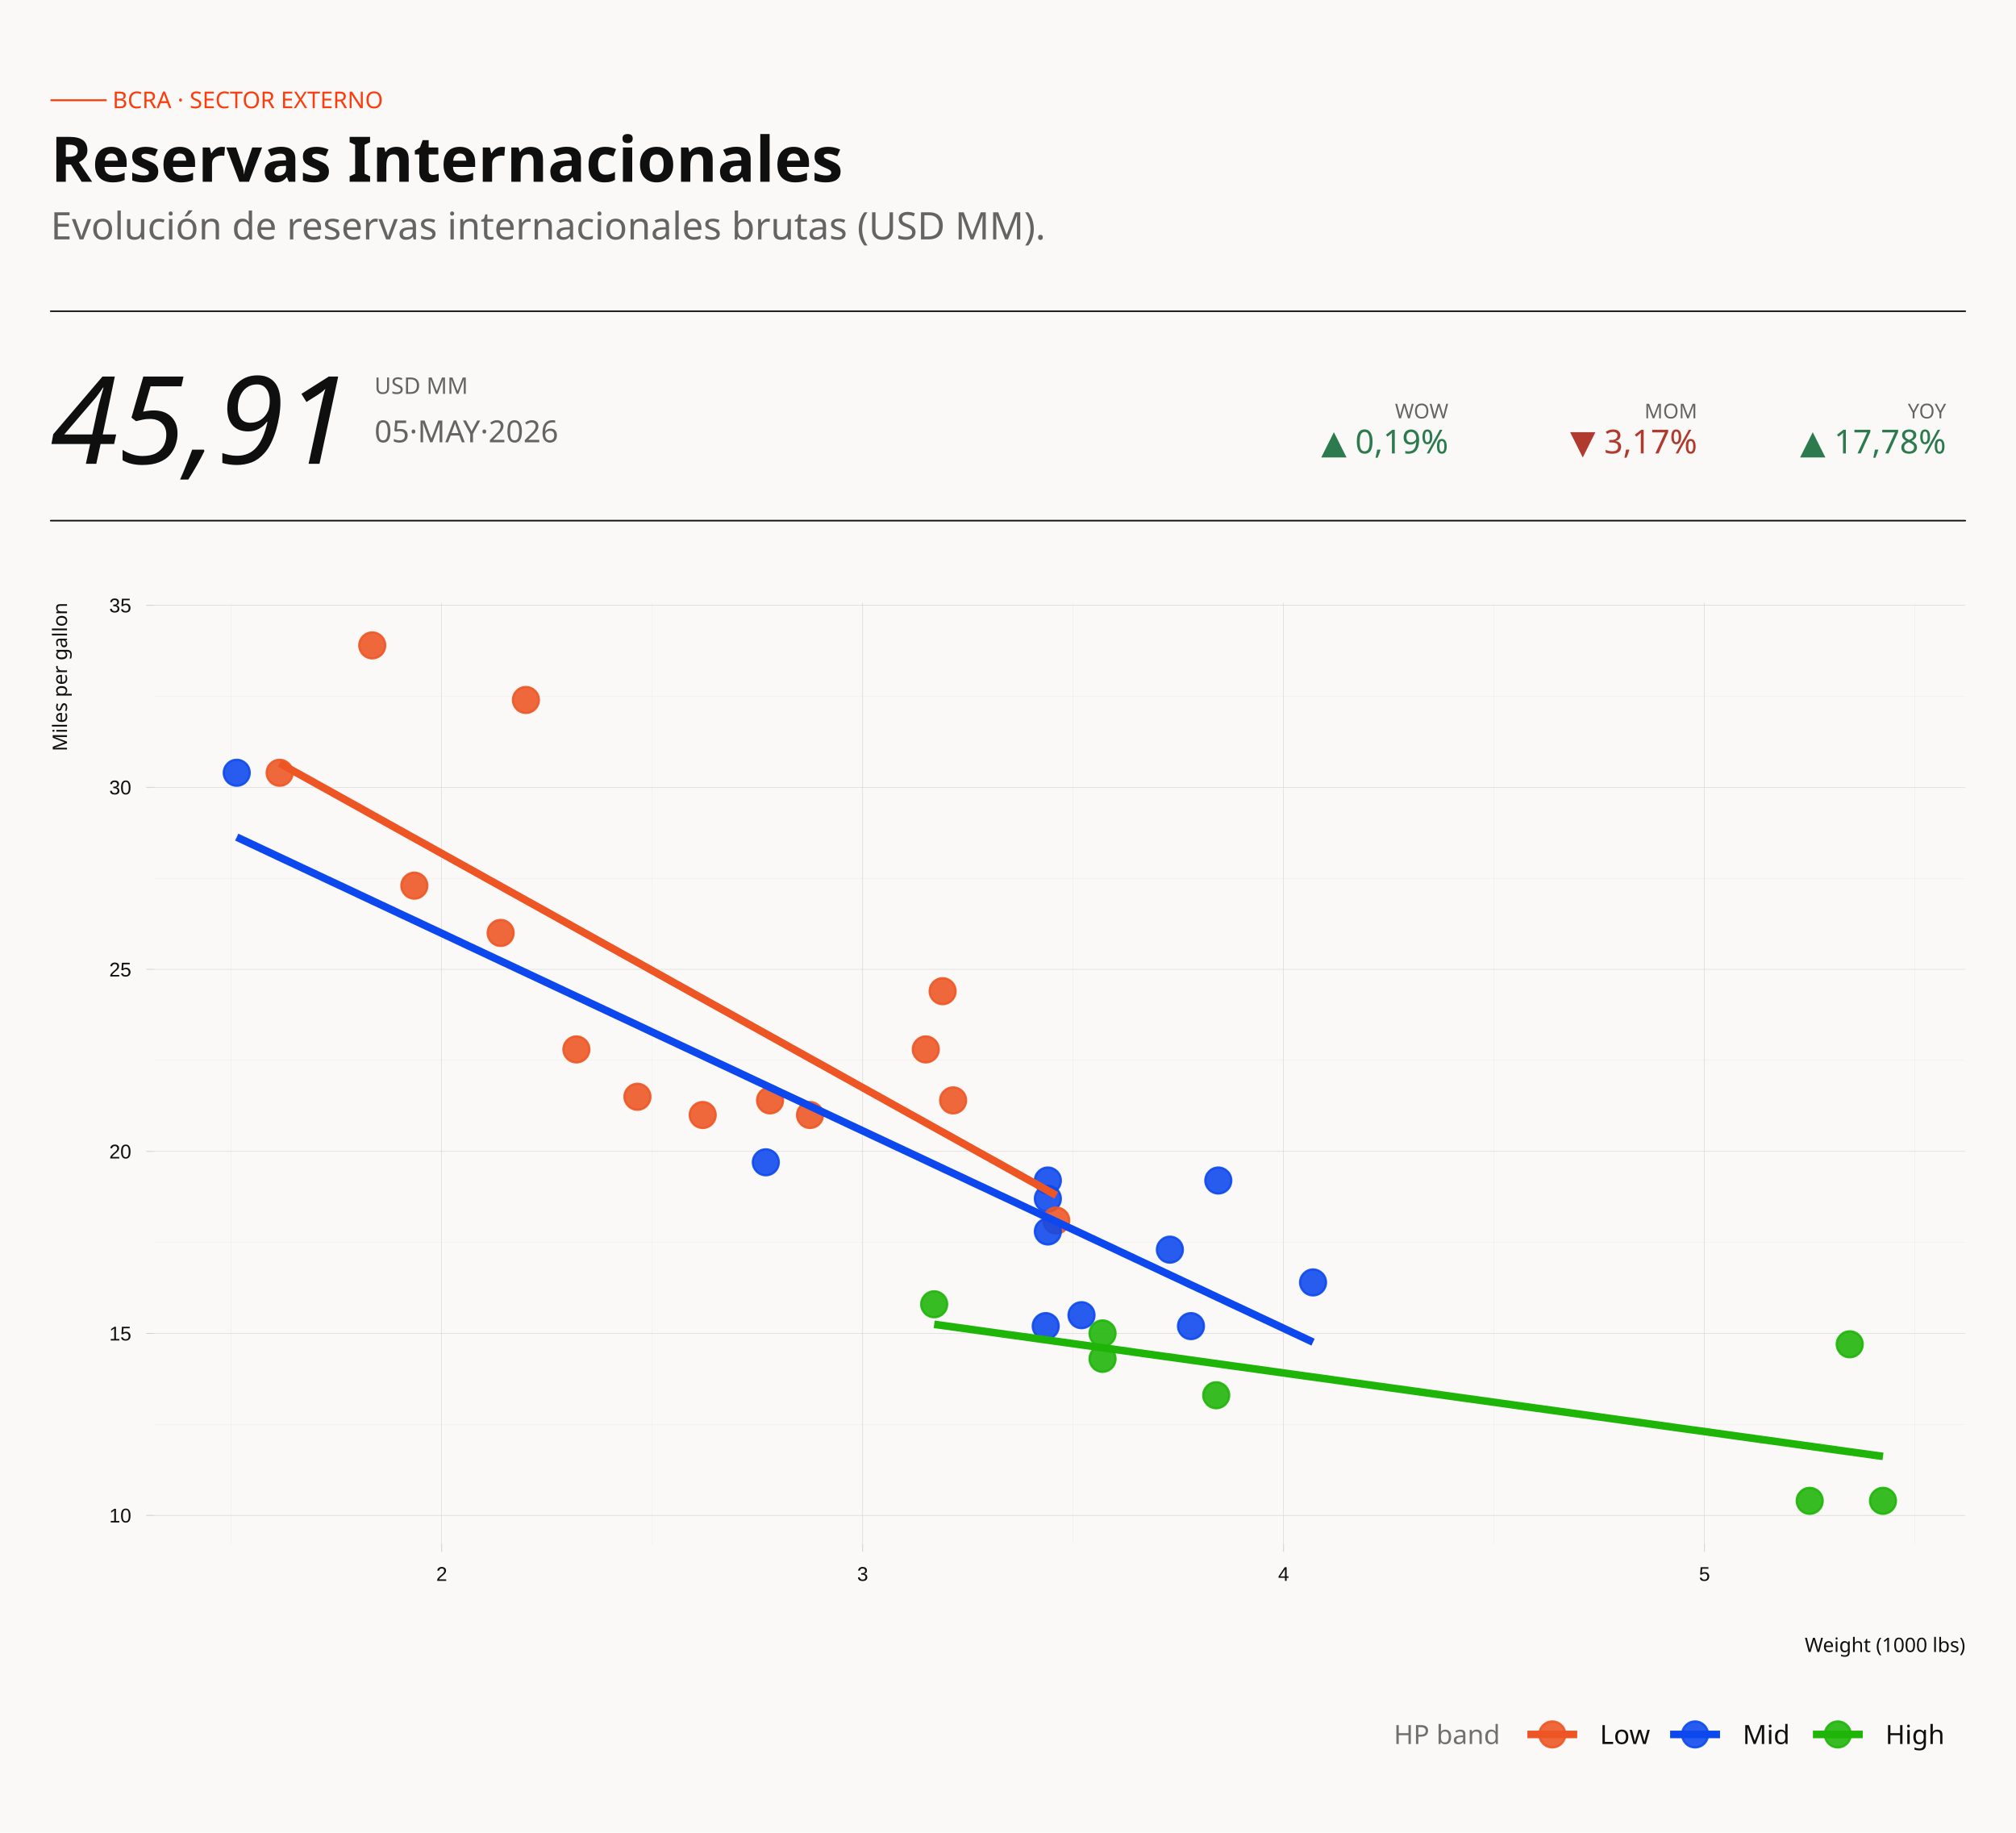
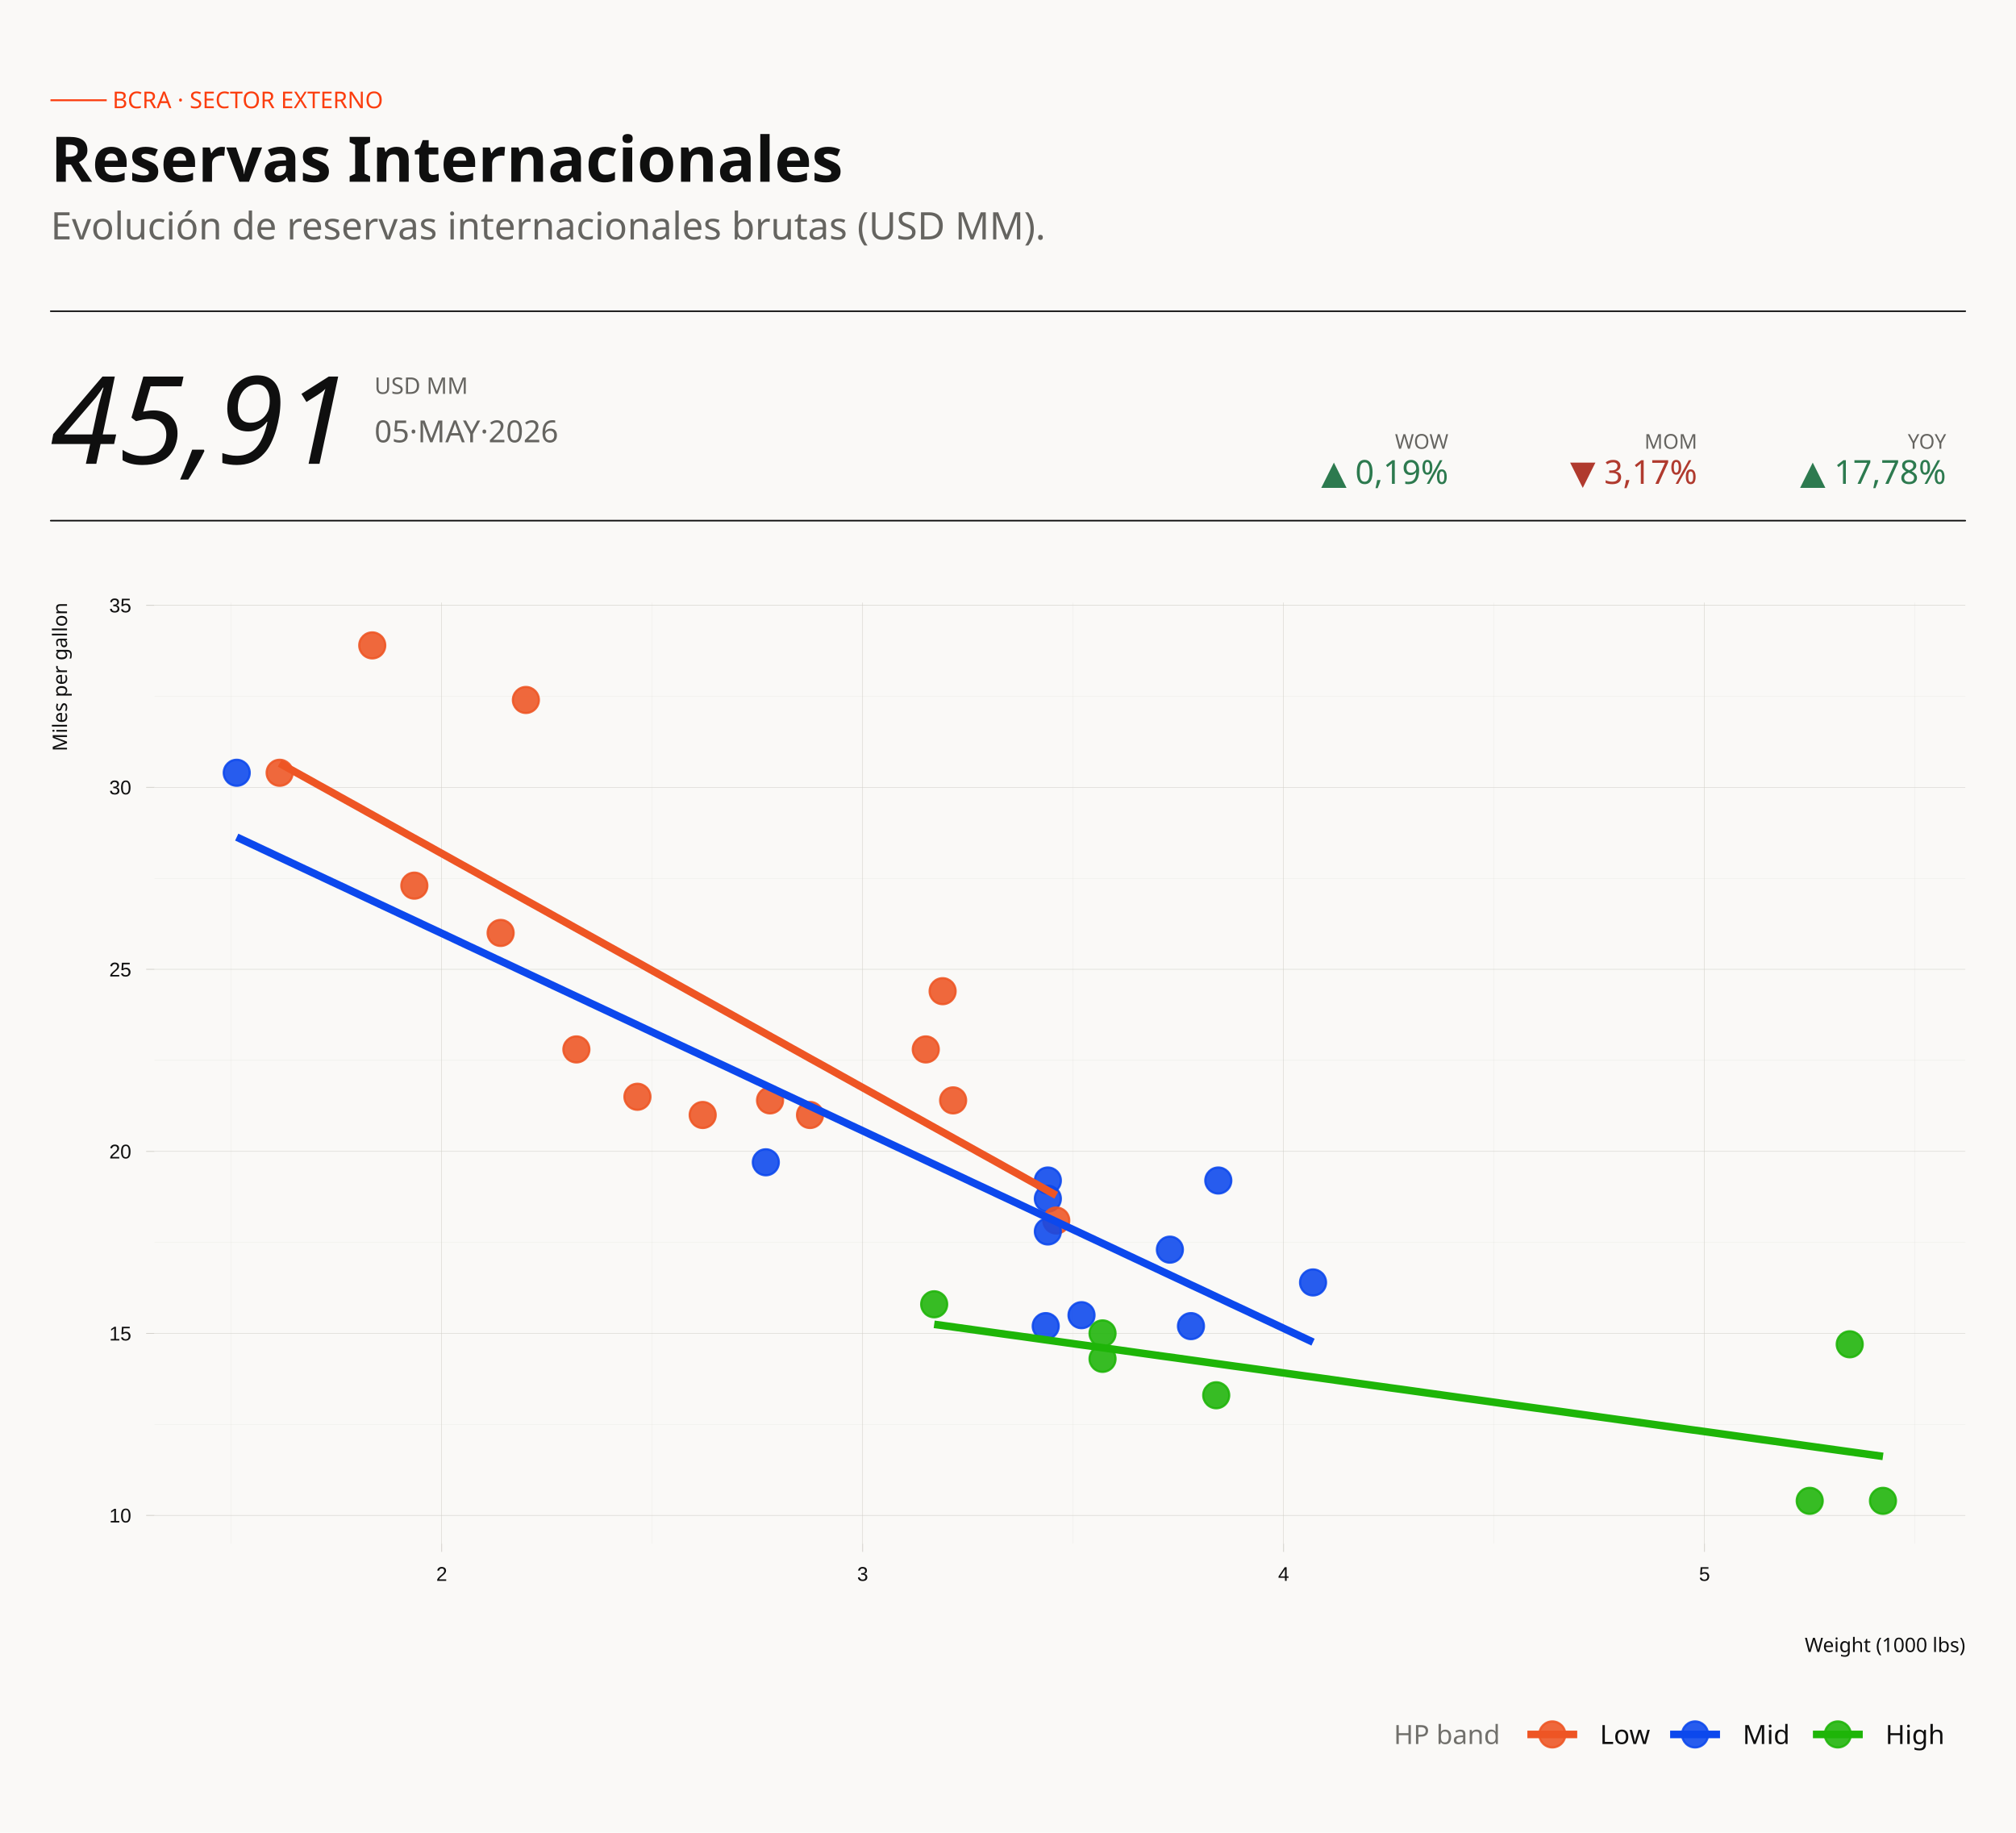
<svg xmlns="http://www.w3.org/2000/svg" width="396.00pt" height="360.00pt" viewBox="0 0 396.00 360.00">
  <g class="svglite">
    <defs>
      <style type="text/css">
    .svglite line, .svglite polyline, .svglite polygon, .svglite path, .svglite rect, .svglite circle {
      fill: none;
      stroke: #000000;
      stroke-linecap: round;
      stroke-linejoin: round;
      stroke-miterlimit: 10.00;
    }
    .svglite text {
      white-space: pre;
    }
    .svglite g.glyphgroup path {
      fill: inherit;
      stroke: none;
    }
  </style>
    </defs>
    <rect width="100%" height="100%" style="stroke: none; fill: none;" />
    <defs>
      <clipPath id="cpMC4wMHwzOTYuMDB8MC4wMHwzNjAuMDA=">
        <rect x="0.00" y="0.00" width="396.00" height="360.00" />
      </clipPath>
    </defs>
    <g clip-path="url(#cpMC4wMHwzOTYuMDB8MC4wMHwzNjAuMDA=)">
      <rect x="0.00" y="0" width="396.00" height="360.00" style="stroke-width: 0.63; stroke: none; fill: #FAF9F7;" />
    </g>
    <defs>
      <clipPath id="cpMzAuMzN8Mzg2LjA0fDExOC4zNnwzMDMuMjA=">
        <rect x="30.33" y="118.36" width="355.71" height="184.84" />
      </clipPath>
    </defs>
    <g clip-path="url(#cpMzAuMzN8Mzg2LjA0fDExOC4zNnwzMDMuMjA=)">
      <rect x="30.33" y="118.36" width="355.71" height="184.84" style="stroke-width: 0.63; stroke: none; fill: #FAF9F7;" />
      <polyline points="30.33,279.78 386.04,279.78 " style="stroke-width: 0.043; stroke: #E2E0DA; stroke-linecap: butt;" />
      <polyline points="30.33,244.03 386.04,244.03 " style="stroke-width: 0.043; stroke: #E2E0DA; stroke-linecap: butt;" />
      <polyline points="30.33,208.28 386.04,208.28 " style="stroke-width: 0.043; stroke: #E2E0DA; stroke-linecap: butt;" />
      <polyline points="30.33,172.53 386.04,172.53 " style="stroke-width: 0.043; stroke: #E2E0DA; stroke-linecap: butt;" />
      <polyline points="30.33,136.78 386.04,136.78 " style="stroke-width: 0.043; stroke: #E2E0DA; stroke-linecap: butt;" />
      <polyline points="45.42,303.20 45.42,118.36 " style="stroke-width: 0.043; stroke: #E2E0DA; stroke-linecap: butt;" />
      <polyline points="128.10,303.20 128.10,118.36 " style="stroke-width: 0.043; stroke: #E2E0DA; stroke-linecap: butt;" />
      <polyline points="210.79,303.20 210.79,118.36 " style="stroke-width: 0.043; stroke: #E2E0DA; stroke-linecap: butt;" />
      <polyline points="293.47,303.20 293.47,118.36 " style="stroke-width: 0.043; stroke: #E2E0DA; stroke-linecap: butt;" />
      <polyline points="376.15,303.20 376.15,118.36 " style="stroke-width: 0.043; stroke: #E2E0DA; stroke-linecap: butt;" />
      <polyline points="30.33,297.66 386.04,297.66 " style="stroke-width: 0.085; stroke: #D0CEC8; stroke-linecap: butt;" />
      <polyline points="30.33,261.91 386.04,261.91 " style="stroke-width: 0.085; stroke: #D0CEC8; stroke-linecap: butt;" />
      <polyline points="30.33,226.16 386.04,226.16 " style="stroke-width: 0.085; stroke: #D0CEC8; stroke-linecap: butt;" />
      <polyline points="30.33,190.40 386.04,190.40 " style="stroke-width: 0.085; stroke: #D0CEC8; stroke-linecap: butt;" />
      <polyline points="30.33,154.65 386.04,154.65 " style="stroke-width: 0.085; stroke: #D0CEC8; stroke-linecap: butt;" />
      <polyline points="30.33,118.90 386.04,118.90 " style="stroke-width: 0.085; stroke: #D0CEC8; stroke-linecap: butt;" />
      <polyline points="86.76,303.20 86.76,118.36 " style="stroke-width: 0.085; stroke: #D0CEC8; stroke-linecap: butt;" />
      <polyline points="169.45,303.20 169.45,118.36 " style="stroke-width: 0.085; stroke: #D0CEC8; stroke-linecap: butt;" />
      <polyline points="252.13,303.20 252.13,118.36 " style="stroke-width: 0.085; stroke: #D0CEC8; stroke-linecap: butt;" />
      <polyline points="334.81,303.20 334.81,118.36 " style="stroke-width: 0.085; stroke: #D0CEC8; stroke-linecap: butt;" />
      <circle cx="138.03" cy="219.01" r="2.56" style="stroke-width: 0.42; stroke: #EE5524; stroke-opacity: 0.88; fill: #EE5524; fill-opacity: 0.88;" />
      <circle cx="159.11" cy="219.01" r="2.56" style="stroke-width: 0.42; stroke: #EE5524; stroke-opacity: 0.88; fill: #EE5524; fill-opacity: 0.88;" />
      <circle cx="113.22" cy="206.13" r="2.56" style="stroke-width: 0.42; stroke: #EE5524; stroke-opacity: 0.88; fill: #EE5524; fill-opacity: 0.88;" />
      <circle cx="187.22" cy="216.14" r="2.56" style="stroke-width: 0.42; stroke: #EE5524; stroke-opacity: 0.88; fill: #EE5524; fill-opacity: 0.88;" />
      <circle cx="205.83" cy="235.45" r="2.56" style="stroke-width: 0.42; stroke: #0C48ED; stroke-opacity: 0.88; fill: #0C48ED; fill-opacity: 0.88;" />
      <circle cx="207.48" cy="239.74" r="2.56" style="stroke-width: 0.42; stroke: #EE5524; stroke-opacity: 0.88; fill: #EE5524; fill-opacity: 0.88;" />
      <circle cx="216.57" cy="266.91" r="2.56" style="stroke-width: 0.42; stroke: #1EB508; stroke-opacity: 0.88; fill: #1EB508; fill-opacity: 0.88;" />
      <circle cx="185.16" cy="194.69" r="2.56" style="stroke-width: 0.42; stroke: #EE5524; stroke-opacity: 0.88; fill: #EE5524; fill-opacity: 0.88;" />
      <circle cx="181.85" cy="206.13" r="2.56" style="stroke-width: 0.42; stroke: #EE5524; stroke-opacity: 0.88; fill: #EE5524; fill-opacity: 0.88;" />
      <circle cx="205.83" cy="231.88" r="2.56" style="stroke-width: 0.42; stroke: #0C48ED; stroke-opacity: 0.88; fill: #0C48ED; fill-opacity: 0.88;" />
      <circle cx="205.83" cy="241.89" r="2.56" style="stroke-width: 0.42; stroke: #0C48ED; stroke-opacity: 0.88; fill: #0C48ED; fill-opacity: 0.88;" />
      <circle cx="257.92" cy="251.90" r="2.56" style="stroke-width: 0.42; stroke: #0C48ED; stroke-opacity: 0.88; fill: #0C48ED; fill-opacity: 0.88;" />
      <circle cx="229.80" cy="245.46" r="2.56" style="stroke-width: 0.42; stroke: #0C48ED; stroke-opacity: 0.88; fill: #0C48ED; fill-opacity: 0.88;" />
      <circle cx="233.94" cy="260.48" r="2.56" style="stroke-width: 0.42; stroke: #0C48ED; stroke-opacity: 0.88; fill: #0C48ED; fill-opacity: 0.88;" />
      <circle cx="355.48" cy="294.80" r="2.56" style="stroke-width: 0.42; stroke: #1EB508; stroke-opacity: 0.88; fill: #1EB508; fill-opacity: 0.88;" />
      <circle cx="369.87" cy="294.80" r="2.56" style="stroke-width: 0.42; stroke: #1EB508; stroke-opacity: 0.88; fill: #1EB508; fill-opacity: 0.88;" />
      <circle cx="363.34" cy="264.05" r="2.56" style="stroke-width: 0.42; stroke: #1EB508; stroke-opacity: 0.88; fill: #1EB508; fill-opacity: 0.88;" />
      <circle cx="103.30" cy="137.49" r="2.56" style="stroke-width: 0.42; stroke: #EE5524; stroke-opacity: 0.88; fill: #EE5524; fill-opacity: 0.88;" />
      <circle cx="54.93" cy="151.79" r="2.56" style="stroke-width: 0.42; stroke: #EE5524; stroke-opacity: 0.88; fill: #EE5524; fill-opacity: 0.88;" />
      <circle cx="73.12" cy="126.77" r="2.56" style="stroke-width: 0.42; stroke: #EE5524; stroke-opacity: 0.88; fill: #EE5524; fill-opacity: 0.88;" />
      <circle cx="125.21" cy="215.43" r="2.56" style="stroke-width: 0.42; stroke: #EE5524; stroke-opacity: 0.88; fill: #EE5524; fill-opacity: 0.88;" />
      <circle cx="212.44" cy="258.33" r="2.56" style="stroke-width: 0.42; stroke: #0C48ED; stroke-opacity: 0.88; fill: #0C48ED; fill-opacity: 0.88;" />
      <circle cx="205.41" cy="260.48" r="2.56" style="stroke-width: 0.42; stroke: #0C48ED; stroke-opacity: 0.88; fill: #0C48ED; fill-opacity: 0.88;" />
      <circle cx="238.90" cy="274.06" r="2.56" style="stroke-width: 0.42; stroke: #1EB508; stroke-opacity: 0.88; fill: #1EB508; fill-opacity: 0.88;" />
      <circle cx="239.31" cy="231.88" r="2.56" style="stroke-width: 0.42; stroke: #0C48ED; stroke-opacity: 0.88; fill: #0C48ED; fill-opacity: 0.88;" />
      <circle cx="81.39" cy="173.96" r="2.56" style="stroke-width: 0.42; stroke: #EE5524; stroke-opacity: 0.88; fill: #EE5524; fill-opacity: 0.88;" />
      <circle cx="98.34" cy="183.25" r="2.56" style="stroke-width: 0.42; stroke: #EE5524; stroke-opacity: 0.88; fill: #EE5524; fill-opacity: 0.88;" />
      <circle cx="46.50" cy="151.79" r="2.56" style="stroke-width: 0.42; stroke: #0C48ED; stroke-opacity: 0.88; fill: #0C48ED; fill-opacity: 0.88;" />
      <circle cx="183.50" cy="256.19" r="2.56" style="stroke-width: 0.42; stroke: #1EB508; stroke-opacity: 0.88; fill: #1EB508; fill-opacity: 0.88;" />
      <circle cx="150.43" cy="228.30" r="2.56" style="stroke-width: 0.42; stroke: #0C48ED; stroke-opacity: 0.88; fill: #0C48ED; fill-opacity: 0.88;" />
      <circle cx="216.57" cy="261.91" r="2.56" style="stroke-width: 0.42; stroke: #1EB508; stroke-opacity: 0.88; fill: #1EB508; fill-opacity: 0.88;" />
      <circle cx="151.26" cy="216.14" r="2.56" style="stroke-width: 0.42; stroke: #EE5524; stroke-opacity: 0.88; fill: #EE5524; fill-opacity: 0.88;" />
      <polyline points="54.93,149.93 56.86,151.01 58.79,152.08 60.72,153.15 62.65,154.23 64.59,155.30 66.52,156.38 68.45,157.45 70.38,158.52 72.31,159.60 74.24,160.67 76.17,161.75 78.10,162.82 80.03,163.90 81.96,164.97 83.90,166.04 85.83,167.12 87.76,168.19 89.69,169.27 91.62,170.34 93.55,171.41 95.48,172.49 97.41,173.56 99.34,174.64 101.27,175.71 103.21,176.79 105.14,177.86 107.07,178.93 109.00,180.01 110.93,181.08 112.86,182.16 114.79,183.23 116.72,184.30 118.65,185.38 120.58,186.45 122.52,187.53 124.45,188.60 126.38,189.67 128.31,190.75 130.24,191.82 132.17,192.90 134.10,193.97 136.03,195.05 137.96,196.12 139.89,197.19 141.83,198.27 143.76,199.34 145.69,200.42 147.62,201.49 149.55,202.56 151.48,203.64 153.41,204.71 155.34,205.79 157.27,206.86 159.20,207.94 161.14,209.01 163.07,210.08 165.00,211.16 166.93,212.23 168.86,213.31 170.79,214.38 172.72,215.45 174.65,216.53 176.58,217.60 178.51,218.68 180.45,219.75 182.38,220.83 184.31,221.90 186.24,222.97 188.17,224.05 190.10,225.12 192.03,226.20 193.96,227.27 195.89,228.34 197.82,229.42 199.76,230.49 201.69,231.57 203.62,232.64 205.55,233.72 207.48,234.79 " style="stroke-width: 1.49; stroke: #EE5524; stroke-linecap: butt;" />
      <polyline points="46.50,164.43 49.17,165.68 51.85,166.94 54.53,168.20 57.20,169.45 59.88,170.71 62.55,171.96 65.23,173.22 67.91,174.47 70.58,175.73 73.26,176.99 75.93,178.24 78.61,179.50 81.29,180.75 83.96,182.01 86.64,183.26 89.32,184.52 91.99,185.78 94.67,187.03 97.34,188.29 100.02,189.54 102.70,190.80 105.37,192.05 108.05,193.31 110.73,194.57 113.40,195.82 116.08,197.08 118.75,198.33 121.43,199.59 124.11,200.84 126.78,202.10 129.46,203.36 132.13,204.61 134.81,205.87 137.49,207.12 140.16,208.38 142.84,209.63 145.52,210.89 148.19,212.15 150.87,213.40 153.54,214.66 156.22,215.91 158.90,217.17 161.57,218.42 164.25,219.68 166.93,220.94 169.60,222.19 172.28,223.45 174.95,224.70 177.63,225.96 180.31,227.21 182.98,228.47 185.66,229.73 188.34,230.98 191.01,232.24 193.69,233.49 196.36,234.75 199.04,236.00 201.72,237.26 204.39,238.52 207.07,239.77 209.74,241.03 212.42,242.28 215.10,243.54 217.77,244.79 220.45,246.05 223.13,247.31 225.80,248.56 228.48,249.82 231.15,251.07 233.83,252.33 236.51,253.58 239.18,254.84 241.86,256.10 244.54,257.35 247.21,258.61 249.89,259.86 252.56,261.12 255.24,262.37 257.92,263.63 " style="stroke-width: 1.49; stroke: #0C48ED; stroke-linecap: butt;" />
      <polyline points="183.50,260.13 185.86,260.45 188.22,260.78 190.58,261.11 192.94,261.44 195.30,261.77 197.66,262.10 200.02,262.42 202.37,262.75 204.73,263.08 207.09,263.41 209.45,263.74 211.81,264.07 214.17,264.39 216.53,264.72 218.89,265.05 221.25,265.38 223.61,265.71 225.97,266.04 228.32,266.37 230.68,266.69 233.04,267.02 235.40,267.35 237.76,267.68 240.12,268.01 242.48,268.34 244.84,268.66 247.20,268.99 249.56,269.32 251.91,269.65 254.27,269.98 256.63,270.31 258.99,270.63 261.35,270.96 263.71,271.29 266.07,271.62 268.43,271.95 270.79,272.28 273.15,272.61 275.51,272.93 277.86,273.26 280.22,273.59 282.58,273.92 284.94,274.25 287.30,274.58 289.66,274.90 292.02,275.23 294.38,275.56 296.74,275.89 299.10,276.22 301.46,276.55 303.81,276.87 306.17,277.20 308.53,277.53 310.89,277.86 313.25,278.19 315.61,278.52 317.97,278.85 320.33,279.17 322.69,279.50 325.05,279.83 327.41,280.16 329.76,280.49 332.12,280.82 334.48,281.14 336.84,281.47 339.20,281.80 341.56,282.13 343.92,282.46 346.28,282.79 348.64,283.11 351.00,283.44 353.36,283.77 355.71,284.10 358.07,284.43 360.43,284.76 362.79,285.09 365.15,285.41 367.51,285.74 369.87,286.07 " style="stroke-width: 1.49; stroke: #1EB508; stroke-linecap: butt;" />
    </g>
    <g clip-path="url(#cpMC4wMHwzOTYuMDB8MC4wMHwzNjAuMDA=)">
      <text x="25.79" y="299.05" text-anchor="end" style="font-size: 3.90px;fill: #0F0F0F; font-family: &quot;Arial&quot;;" textLength="4.31px" lengthAdjust="spacingAndGlyphs">10</text>
      <text x="25.79" y="263.30" text-anchor="end" style="font-size: 3.90px;fill: #0F0F0F; font-family: &quot;Arial&quot;;" textLength="4.31px" lengthAdjust="spacingAndGlyphs">15</text>
      <text x="25.79" y="227.55" text-anchor="end" style="font-size: 3.90px;fill: #0F0F0F; font-family: &quot;Arial&quot;;" textLength="4.31px" lengthAdjust="spacingAndGlyphs">20</text>
      <text x="25.79" y="191.80" text-anchor="end" style="font-size: 3.90px;fill: #0F0F0F; font-family: &quot;Arial&quot;;" textLength="4.31px" lengthAdjust="spacingAndGlyphs">25</text>
      <text x="25.79" y="156.04" text-anchor="end" style="font-size: 3.90px;fill: #0F0F0F; font-family: &quot;Arial&quot;;" textLength="4.31px" lengthAdjust="spacingAndGlyphs">30</text>
      <text x="25.79" y="120.29" text-anchor="end" style="font-size: 3.90px;fill: #0F0F0F; font-family: &quot;Arial&quot;;" textLength="4.31px" lengthAdjust="spacingAndGlyphs">35</text>
      <polyline points="28.71,297.66 30.33,297.66 " style="stroke-width: 0.15; stroke: #D0CEC8; stroke-linecap: butt;" />
      <polyline points="28.71,261.91 30.33,261.91 " style="stroke-width: 0.15; stroke: #D0CEC8; stroke-linecap: butt;" />
      <polyline points="28.71,226.16 30.33,226.16 " style="stroke-width: 0.15; stroke: #D0CEC8; stroke-linecap: butt;" />
      <polyline points="28.71,190.40 30.33,190.40 " style="stroke-width: 0.15; stroke: #D0CEC8; stroke-linecap: butt;" />
      <polyline points="28.71,154.65 30.33,154.65 " style="stroke-width: 0.15; stroke: #D0CEC8; stroke-linecap: butt;" />
      <polyline points="28.71,118.90 30.33,118.90 " style="stroke-width: 0.15; stroke: #D0CEC8; stroke-linecap: butt;" />
      <polyline points="86.76,304.82 86.76,303.20 " style="stroke-width: 0.15; stroke: #D0CEC8; stroke-linecap: butt;" />
      <polyline points="169.45,304.82 169.45,303.20 " style="stroke-width: 0.15; stroke: #D0CEC8; stroke-linecap: butt;" />
      <polyline points="252.13,304.82 252.13,303.20 " style="stroke-width: 0.15; stroke: #D0CEC8; stroke-linecap: butt;" />
      <polyline points="334.81,304.82 334.81,303.20 " style="stroke-width: 0.15; stroke: #D0CEC8; stroke-linecap: butt;" />
      <text x="86.76" y="310.52" text-anchor="middle" style="font-size: 3.90px;fill: #0F0F0F; font-family: &quot;Arial&quot;;" textLength="2.16px" lengthAdjust="spacingAndGlyphs">2</text>
      <text x="169.45" y="310.52" text-anchor="middle" style="font-size: 3.90px;fill: #0F0F0F; font-family: &quot;Arial&quot;;" textLength="2.16px" lengthAdjust="spacingAndGlyphs">3</text>
      <text x="252.13" y="310.52" text-anchor="middle" style="font-size: 3.90px;fill: #0F0F0F; font-family: &quot;Arial&quot;;" textLength="2.16px" lengthAdjust="spacingAndGlyphs">4</text>
      <text x="334.81" y="310.52" text-anchor="middle" style="font-size: 3.90px;fill: #0F0F0F; font-family: &quot;Arial&quot;;" textLength="2.16px" lengthAdjust="spacingAndGlyphs">5</text>
      <text x="386.04" y="324.49" text-anchor="end" style="font-size: 3.90px; font-weight: 100;fill: #0F0F0F; font-family: &quot;JetBrains Mono&quot;;" textLength="39.58px" lengthAdjust="spacingAndGlyphs">Weight (1000 lbs)</text>
      <text transform="translate(13.16,118.36) rotate(-90)" text-anchor="end" style="font-size: 3.90px; font-weight: 100;fill: #0F0F0F; font-family: &quot;JetBrains Mono&quot;;" textLength="37.25px" lengthAdjust="spacingAndGlyphs">Miles per gallon</text>
      <rect x="270.56" y="331.32" width="115.48" height="18.72" style="stroke-width: 0.75; stroke: none;" />
      <rect x="270.56" y="331.32" width="115.48" height="18.72" style="stroke-width: 0.63; stroke: none; fill: #FAF9F7;" />
      <text x="273.79" y="342.57" style="font-size: 5.20px;fill: #71706C; font-family: &quot;JetBrains Mono&quot;;" textLength="21.77px" lengthAdjust="spacingAndGlyphs">HP band</text>
      <rect x="298.80" y="334.56" width="12.24" height="12.24" style="stroke-width: 0.63; stroke: none; fill: #FAF9F7;" />
      <circle cx="304.92" cy="340.68" r="2.56" style="stroke-width: 0.42; stroke: #EE5524; stroke-opacity: 0.88; fill: #EE5524; fill-opacity: 0.88;" />
      <line x1="300.02" y1="340.68" x2="309.81" y2="340.68" style="stroke-width: 1.49; stroke: #EE5524; stroke-linecap: butt;" />
      <rect x="326.84" y="334.56" width="12.24" height="12.24" style="stroke-width: 0.63; stroke: none; fill: #FAF9F7;" />
      <circle cx="332.96" cy="340.68" r="2.56" style="stroke-width: 0.42; stroke: #0C48ED; stroke-opacity: 0.88; fill: #0C48ED; fill-opacity: 0.88;" />
      <line x1="328.06" y1="340.68" x2="337.86" y2="340.68" style="stroke-width: 1.49; stroke: #0C48ED; stroke-linecap: butt;" />
      <rect x="354.88" y="334.56" width="12.24" height="12.24" style="stroke-width: 0.63; stroke: none; fill: #FAF9F7;" />
      <circle cx="361.00" cy="340.68" r="2.56" style="stroke-width: 0.42; stroke: #1EB508; stroke-opacity: 0.88; fill: #1EB508; fill-opacity: 0.88;" />
      <line x1="356.11" y1="340.68" x2="365.90" y2="340.68" style="stroke-width: 1.49; stroke: #1EB508; stroke-linecap: butt;" />
      <text x="314.27" y="342.57" style="font-size: 5.20px;fill: #0F0F0F; font-family: &quot;JetBrains Mono&quot;;" textLength="9.33px" lengthAdjust="spacingAndGlyphs">Low</text>
      <text x="342.32" y="342.57" style="font-size: 5.20px;fill: #0F0F0F; font-family: &quot;JetBrains Mono&quot;;" textLength="9.33px" lengthAdjust="spacingAndGlyphs">Mid</text>
      <text x="370.36" y="342.57" style="font-size: 5.20px;fill: #0F0F0F; font-family: &quot;JetBrains Mono&quot;;" textLength="12.44px" lengthAdjust="spacingAndGlyphs">High</text>
      <text x="9.96" y="47.03" style="font-size: 7.47px;fill: #656460; font-family: &quot;Satoshi&quot;;" textLength="181.64px" lengthAdjust="spacingAndGlyphs">Evolución de reservas internacionales brutas (USD MM).</text>
      <polyline points="9.96,61.13 386.04,61.13 " style="stroke-width: 0.30; stroke: #0F0F0F;" />
      <polyline points="9.96,102.27 386.04,102.27 " style="stroke-width: 0.30; stroke: #0F0F0F;" />
      <text x="9.96" y="91.10" style="font-size: 24.00px; font-style: italic;fill: #0F0F0F; font-family: &quot;Fraunces 9pt&quot;;" textLength="57.61px" lengthAdjust="spacingAndGlyphs">45,91</text>
      <text x="73.55" y="77.37" style="font-size: 4.50px;fill: #656460; font-family: &quot;JetBrains Mono&quot;;" textLength="16.22px" lengthAdjust="spacingAndGlyphs">USD MM</text>
      <text x="73.55" y="86.88" style="font-size: 6.00px;fill: #656460; font-family: &quot;JetBrains Mono&quot;;" textLength="39.53px" lengthAdjust="spacingAndGlyphs">05·MAY·2026</text>
-       <text x="284.50" y="82.17" text-anchor="end" style="font-size: 4.00px;fill: #656460; font-family: &quot;JetBrains Mono&quot;;" textLength="7.22px" lengthAdjust="spacingAndGlyphs">WOW</text>
-       <text x="284.50" y="89.06" text-anchor="end" style="font-size: 6.50px;fill: #2D7A4F; font-family: &quot;JetBrains Mono&quot;;" textLength="27.34px" lengthAdjust="spacingAndGlyphs">▲ 0,19%</text>
-       <text x="333.39" y="82.17" text-anchor="end" style="font-size: 4.00px;fill: #656460; font-family: &quot;JetBrains Mono&quot;;" textLength="7.22px" lengthAdjust="spacingAndGlyphs">MOM</text>
-       <text x="333.39" y="89.06" text-anchor="end" style="font-size: 6.50px;fill: #B03A2E; font-family: &quot;JetBrains Mono&quot;;" textLength="27.34px" lengthAdjust="spacingAndGlyphs">▼ 3,17%</text>
-       <text x="382.28" y="82.17" text-anchor="end" style="font-size: 4.00px;fill: #656460; font-family: &quot;JetBrains Mono&quot;;" textLength="7.22px" lengthAdjust="spacingAndGlyphs">YOY</text>
-       <text x="382.28" y="89.06" text-anchor="end" style="font-size: 6.50px;fill: #2D7A4F; font-family: &quot;JetBrains Mono&quot;;" textLength="31.25px" lengthAdjust="spacingAndGlyphs">▲ 17,78%</text>
+       <text x="284.50" y="88.14" text-anchor="end" style="font-size: 4.00px;fill: #656460; font-family: &quot;JetBrains Mono&quot;;" textLength="7.22px" lengthAdjust="spacingAndGlyphs">WOW</text>
+       <text x="284.50" y="95.04" text-anchor="end" style="font-size: 6.50px;fill: #2D7A4F; font-family: &quot;JetBrains Mono&quot;;" textLength="27.34px" lengthAdjust="spacingAndGlyphs">▲ 0,19%</text>
+       <text x="333.39" y="88.14" text-anchor="end" style="font-size: 4.00px;fill: #656460; font-family: &quot;JetBrains Mono&quot;;" textLength="7.22px" lengthAdjust="spacingAndGlyphs">MOM</text>
+       <text x="333.39" y="95.04" text-anchor="end" style="font-size: 6.50px;fill: #B03A2E; font-family: &quot;JetBrains Mono&quot;;" textLength="27.34px" lengthAdjust="spacingAndGlyphs">▼ 3,17%</text>
+       <text x="382.28" y="88.14" text-anchor="end" style="font-size: 4.00px;fill: #656460; font-family: &quot;JetBrains Mono&quot;;" textLength="7.22px" lengthAdjust="spacingAndGlyphs">YOY</text>
+       <text x="382.28" y="95.04" text-anchor="end" style="font-size: 6.50px;fill: #2D7A4F; font-family: &quot;JetBrains Mono&quot;;" textLength="31.25px" lengthAdjust="spacingAndGlyphs">▲ 17,78%</text>
      <text x="9.96" y="35.70" style="font-size: 12.35px; font-weight: 600;fill: #0F0F0F; font-family: &quot;Archivo&quot;;" textLength="144.19px" lengthAdjust="spacingAndGlyphs">Reservas Internacionales</text>
      <text x="9.96" y="21.25" style="font-size: 4.55px;fill: #FB3D0E; font-family: &quot;JetBrains Mono&quot;;" textLength="71.09px" lengthAdjust="spacingAndGlyphs">──── BCRA · SECTOR EXTERNO</text>
    </g>
  </g>
</svg>
